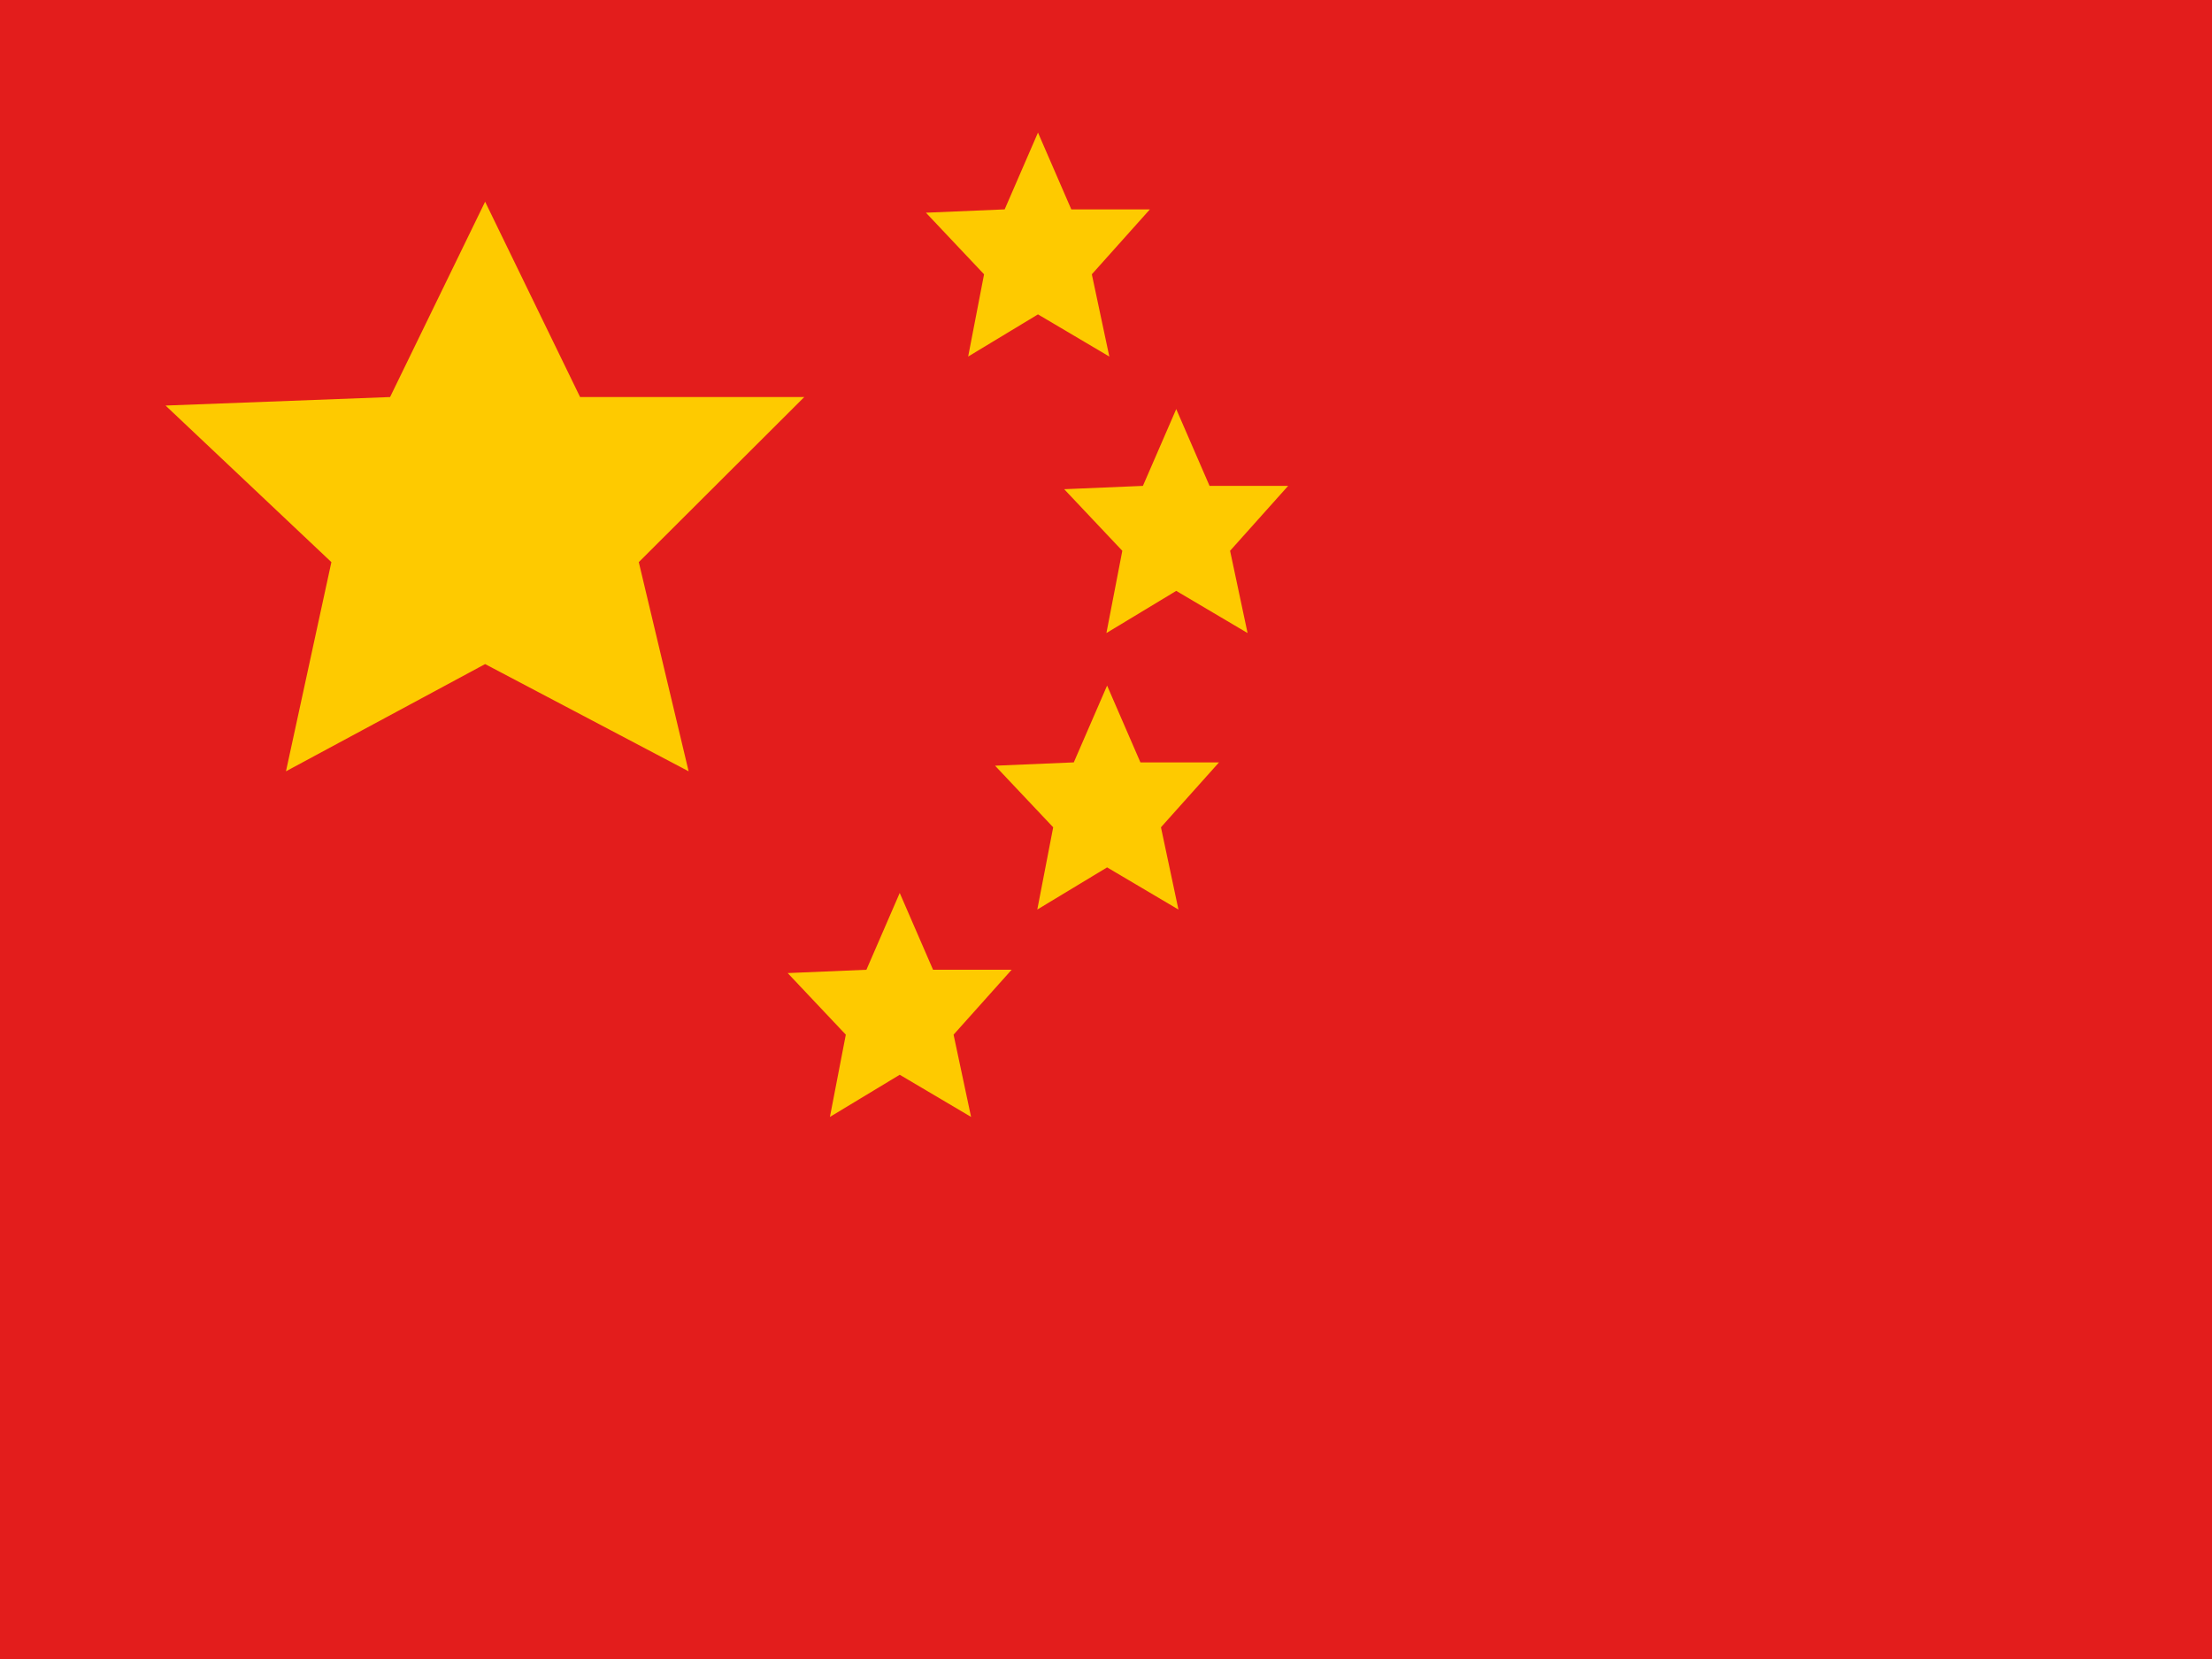
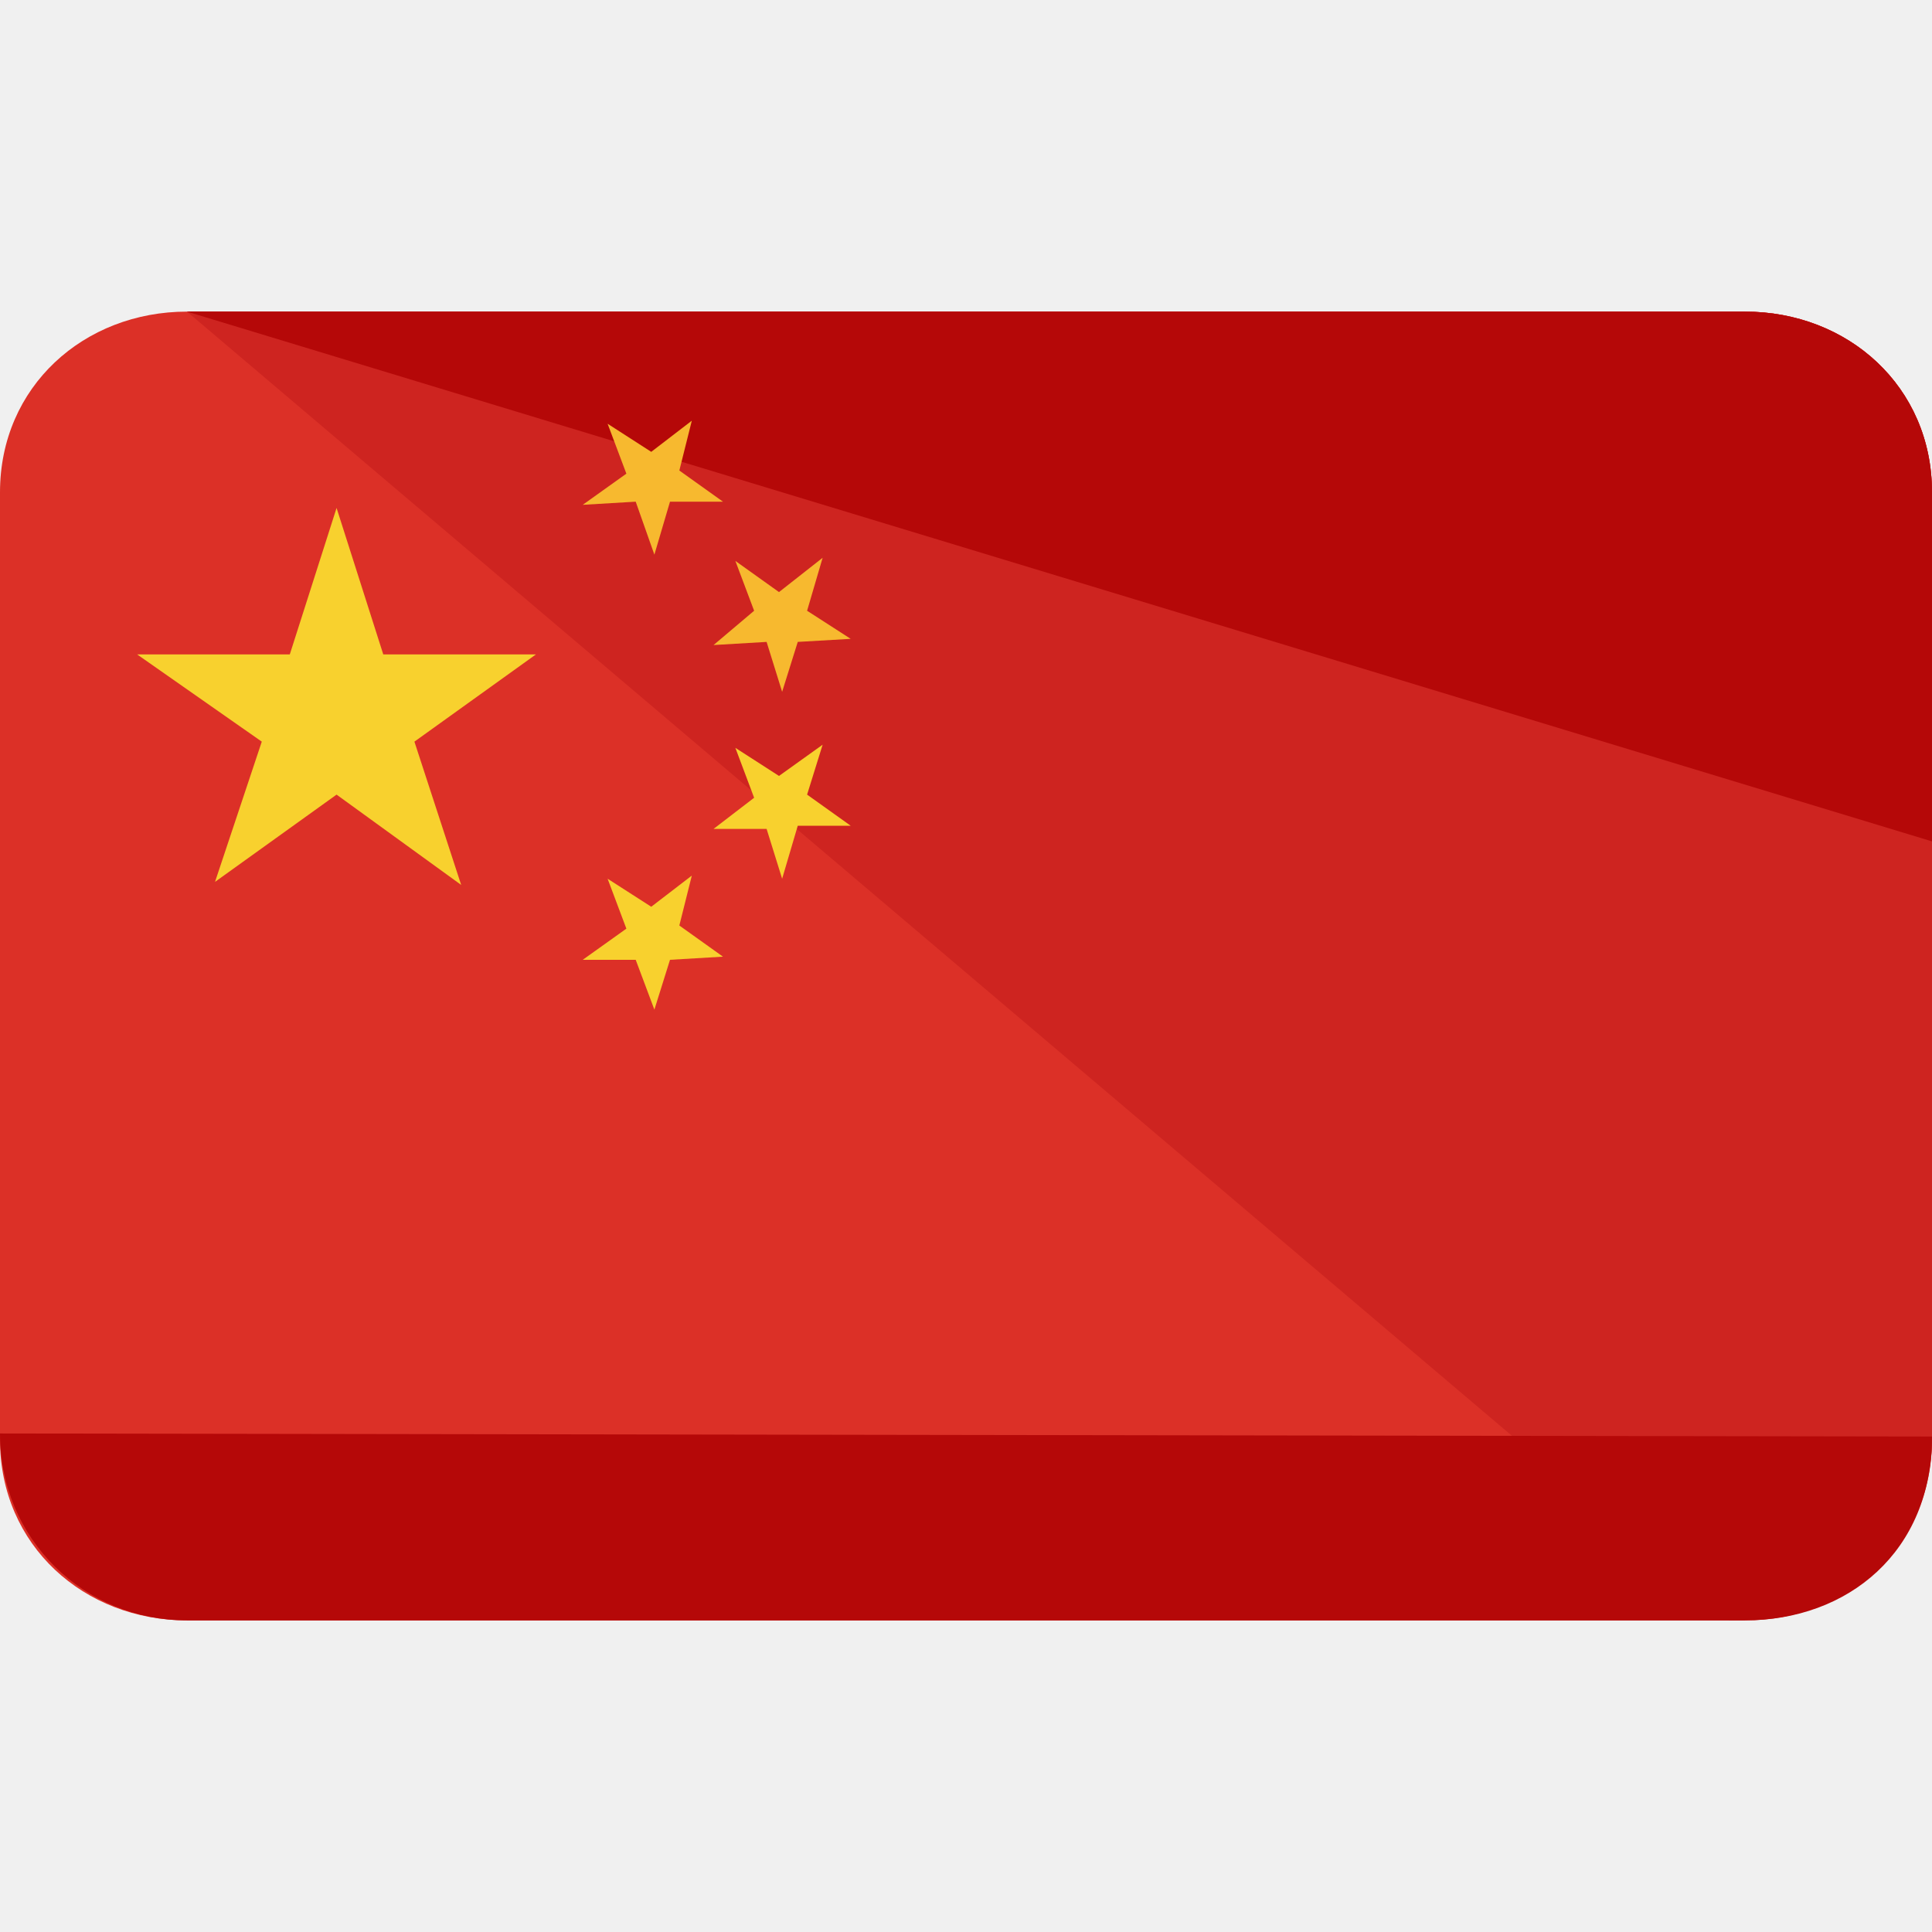
- <svg xmlns="http://www.w3.org/2000/svg" xmlns:xlink="http://www.w3.org/1999/xlink" width="32px" height="24px" viewBox="0 0 32 24" version="1.1">
+ <svg xmlns="http://www.w3.org/2000/svg" width="24" height="24" viewBox="0 0 24 24" fill="none">
+   <g clip-path="url(#clip0_324_1120)">
+     <path d="M24 17.884C24 19.2 22.955 20.129 21.677 20.129H2.323C1.045 20.129 0 19.2 0 17.884V6.116C0 4.8 1.045 3.871 2.323 3.871H21.677C22.955 3.871 24 4.8 24 6.116V17.884Z" fill="#DC3027" />
+     <path d="M2.323 3.871H21.677C22.955 3.871 24 4.8 24 6.116V17.884C24 19.2 22.761 20.129 21.484 20.129" fill="#CE2420" />
+     <path d="M2.323 3.871H21.677C22.955 3.871 24 4.8 24 6.116V10.452" fill="#B50808" />
+     <path d="M24 17.845C24 19.278 22.955 20.129 21.677 20.129H2.323C1.045 20.129 0 19.123 0 17.807" fill="#B50808" />
+     <path d="M4.181 6.31L4.761 8.129H6.658L5.148 9.213L5.729 10.993L4.181 9.871L2.671 10.955L3.252 9.213L1.703 8.129H3.6L4.181 6.31Z" fill="#F8D12E" />
+     <path d="M8.594 5.226L8.439 5.845L8.981 6.232H8.323L8.129 6.89L7.897 6.232L7.239 6.271L7.781 5.884L7.548 5.264L8.09 5.613L8.594 5.226Z" fill="#F7B92F" />
+     <path d="M8.594 10.877L8.439 11.497L8.981 11.884L8.323 11.923L8.129 12.542L7.897 11.923H7.239L7.781 11.536L7.548 10.916L8.09 11.264L8.594 10.877Z" fill="#F8D12E" />
+     <path d="M10.219 6.929L10.026 7.587L10.568 7.936L9.91 7.974L9.716 8.594L9.523 7.974L8.864 8.013L9.368 7.587L9.135 6.968L9.677 7.355L10.219 6.929Z" fill="#F7B92F" />
+     <path d="M10.219 9.251L10.026 9.871L10.568 10.258H9.91L9.716 10.916L9.523 10.297H8.864L9.368 9.91L9.135 9.29L9.677 9.639L10.219 9.251Z" fill="#F8D12E" />
+   </g>
  <defs>
-     <rect id="path-1" x="0" y="0" width="32" height="24" />
+     <clipPath id="clip0_324_1120">
+       <rect width="24" height="24" fill="white" />
+     </clipPath>
  </defs>
-   <g id="Symbols" stroke="none" stroke-width="1" fill="none" fill-rule="evenodd">
-     <g id="flag">
-       <mask id="mask-2" fill="white">
-         <use xlink:href="#path-1" />
-       </mask>
-       <g id="mask" />
-       <g id="contents" mask="url(#mask-2)">
-         <polygon id="background" fill="#E31D1C" points="0 0 32 0 32 24 0 24" />
-         <g id="mark" transform="translate(2, 1)" fill="#FECA00">
-           <polygon id="Star-5" points="13.016 3.548 12.006 4.158 12.236 2.968 11.395 2.077 12.534 2.029 13.016 0.918 13.498 2.029 14.635 2.029 13.795 2.968 14.048 4.158" />
-           <polygon id="Star-5" points="5.018 8.607 2.137 10.158 2.794 7.132 0.395 4.867 3.643 4.744 5.018 1.918 6.392 4.744 9.635 4.744 7.241 7.132 7.962 10.158" />
-           <polygon id="Star-5" points="15.016 7.548 14.006 8.158 14.236 6.968 13.395 6.077 14.534 6.029 15.016 4.918 15.498 6.029 16.635 6.029 15.795 6.968 16.048 8.158" />
-           <polygon id="Star-5" points="14.016 11.548 13.006 12.158 13.236 10.968 12.395 10.077 13.534 10.029 14.016 8.918 14.498 10.029 15.635 10.029 14.795 10.968 15.048 12.158" />
-           <polygon id="Star-5" points="11.016 14.548 10.006 15.158 10.236 13.968 9.395 13.077 10.534 13.029 11.016 11.918 11.498 13.029 12.635 13.029 11.795 13.968 12.048 15.158" />
-         </g>
-       </g>
-     </g>
-   </g>
</svg>
